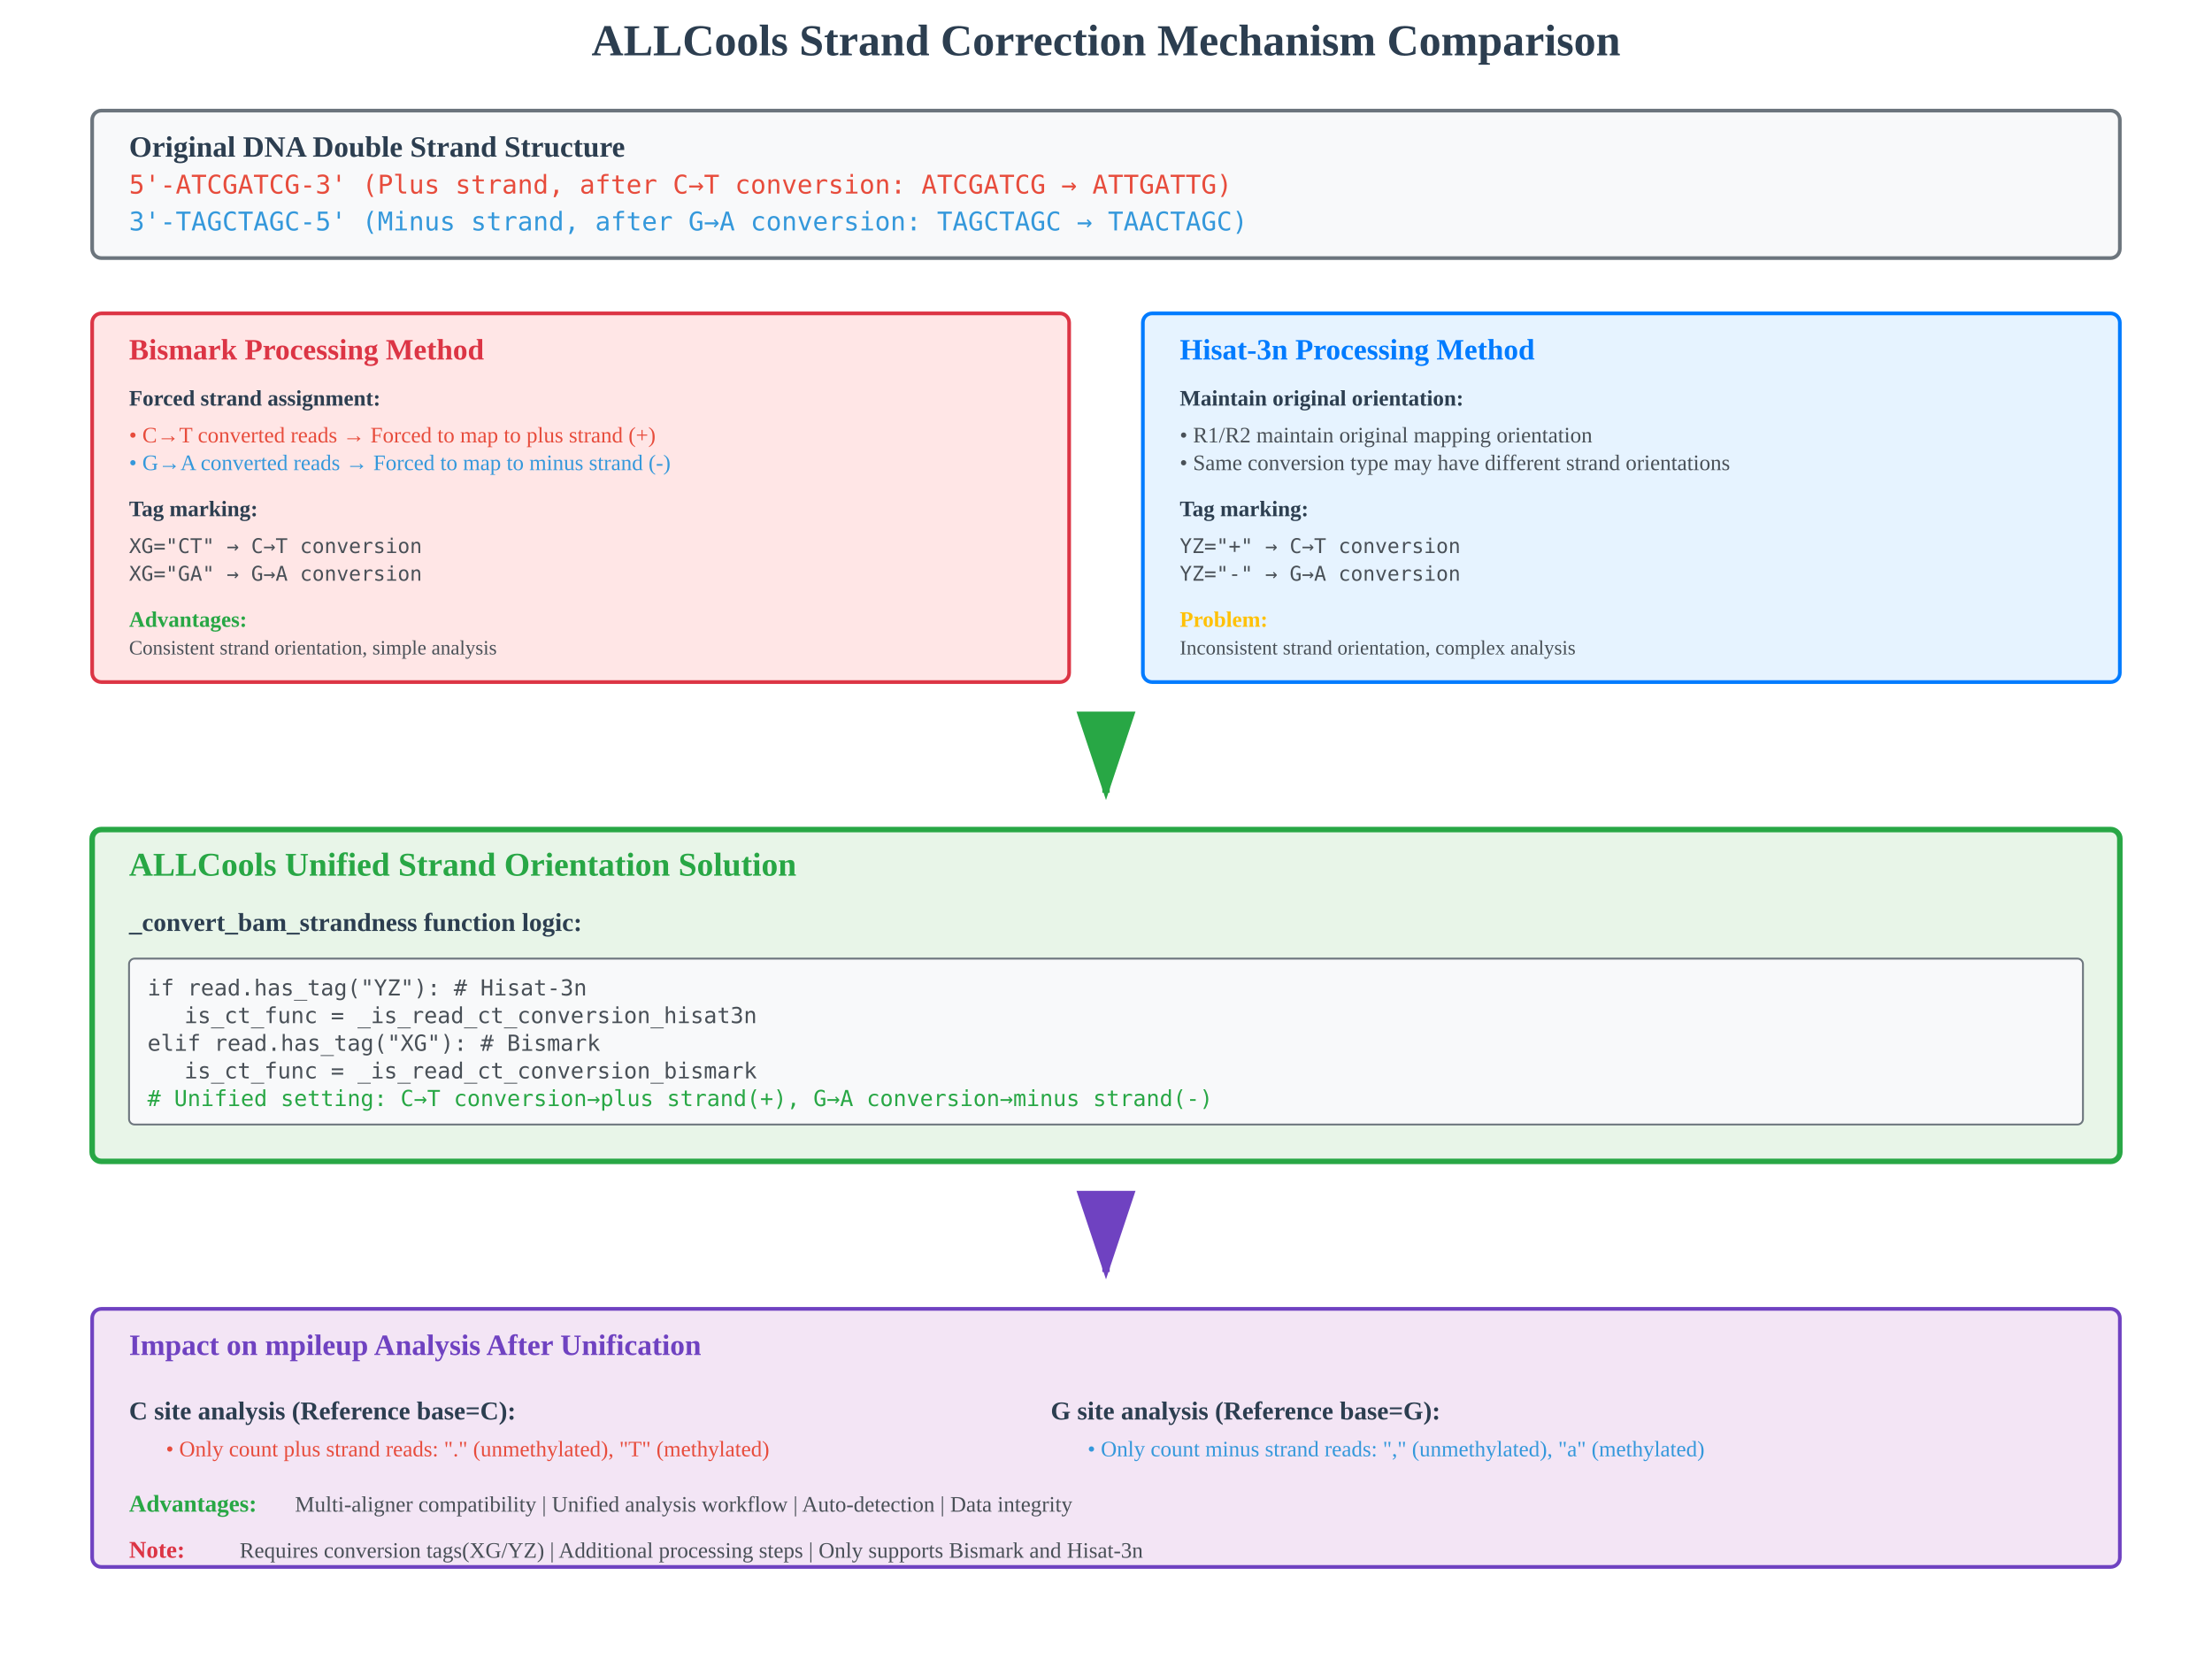
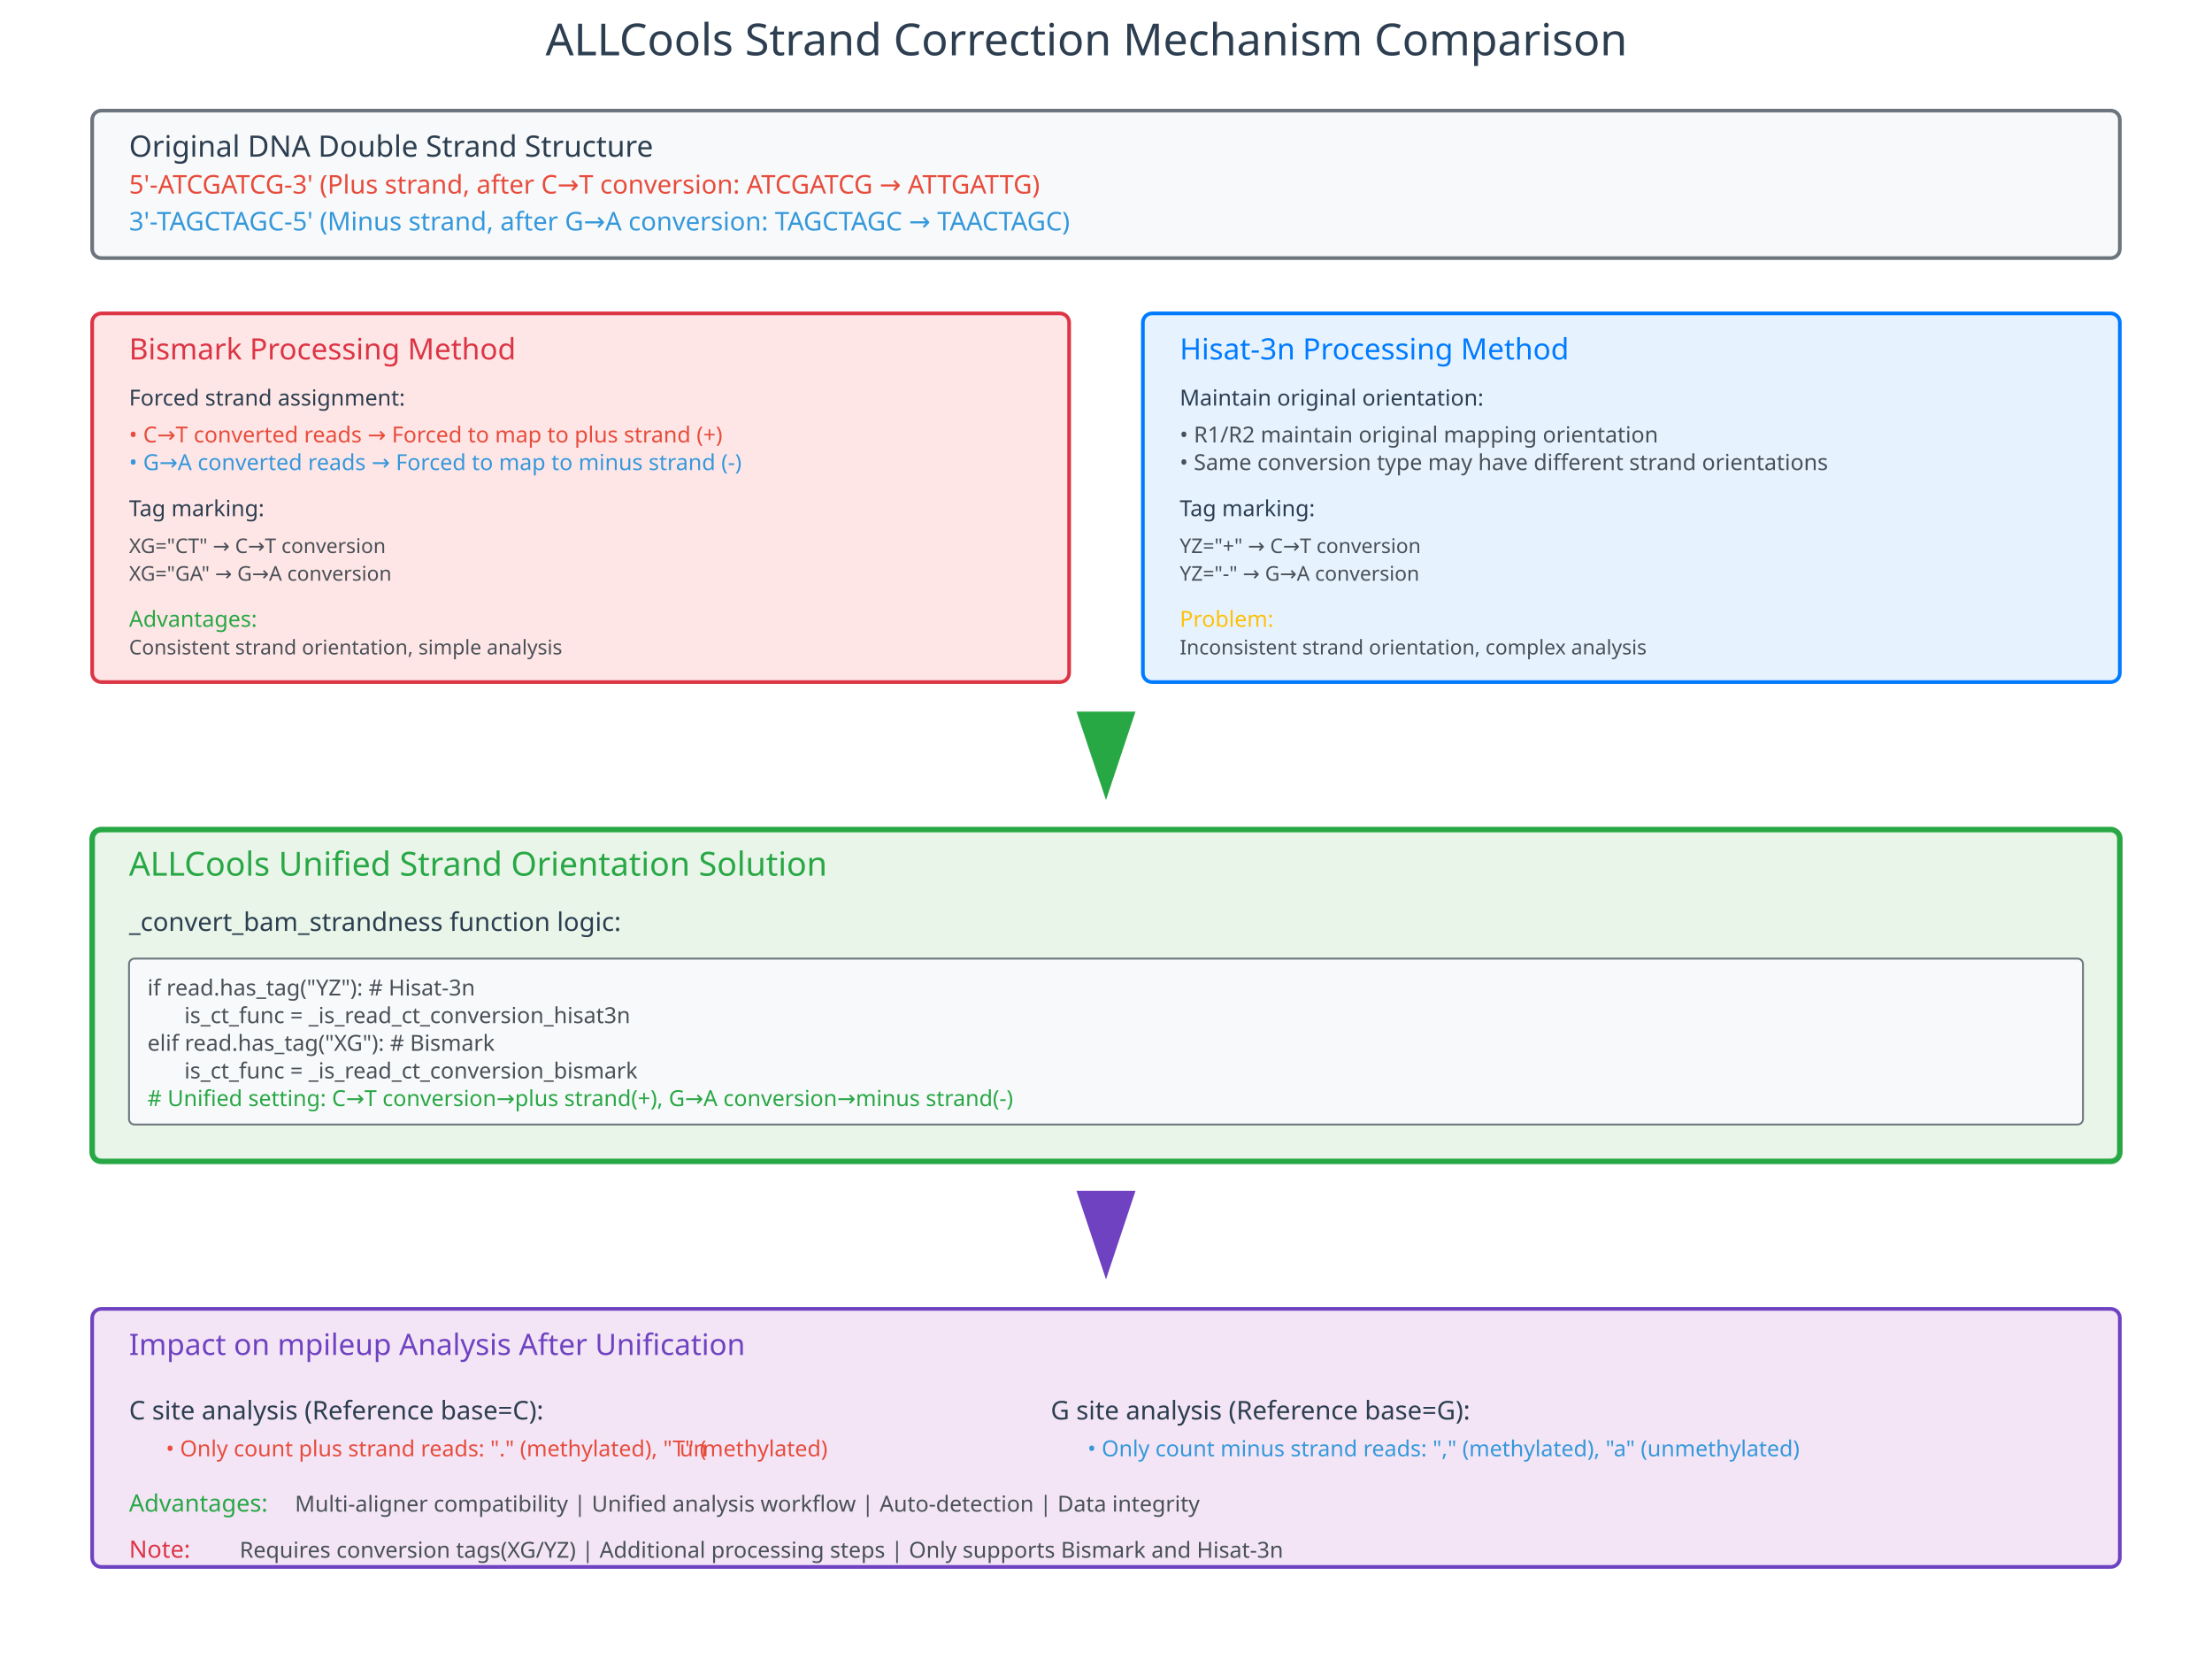
- <svg xmlns="http://www.w3.org/2000/svg" width="1200" height="900">
-   <text x="600" y="30" text-anchor="middle" font-size="24" font-weight="bold" fill="#2c3e50">
-     ALLCools Strand Correction Mechanism Comparison
-   </text>
+ <svg xmlns="http://www.w3.org/2000/svg" version="1.1" id="图层_1" x="0px" y="0px" viewBox="0 0 1200 900" style="enable-background:new 0 0 1200 900;" xml:space="preserve">
+   <style type="text/css">
+ 	.st0{fill:#2C3E50;}
+ 	.st1{font-family:'Arial-BoldMT';}
+ 	.st2{font-size:24px;}
+ 	.st3{fill:#F8F9FA;stroke:#6C757D;stroke-width:2;}
+ 	.st4{font-size:16px;}
+ 	.st5{fill:#E74C3C;}
+ 	.st6{font-family:'CourierNewPSMT';}
+ 	.st7{font-size:14px;}
+ 	.st8{fill:#3498DB;}
+ 	.st9{fill:#FFE6E6;stroke:#DC3545;stroke-width:2;}
+ 	.st10{fill:#DC3545;}
+ 	.st11{font-size:12px;}
+ 	.st12{font-family:'ArialMT';}
+ 	.st13{fill:#495057;}
+ 	.st14{font-size:11px;}
+ 	.st15{fill:#28A745;}
+ 	.st16{fill:#E6F3FF;stroke:#007BFF;stroke-width:2;}
+ 	.st17{fill:#007BFF;}
+ 	.st18{fill:#FFC107;}
+ 	.st19{fill:none;}
+ 	.st20{fill:#E8F5E8;stroke:#28A745;stroke-width:3;}
+ 	.st21{font-size:18px;}
+ 	.st22{fill:#F8F9FA;stroke:#6C757D;}
+ 	.st23{fill:#6F42C1;}
+ 	.st24{fill:#F3E5F5;stroke:#6F42C1;stroke-width:2;}
+ 	.st25{enable-background:new    ;}
+ 	.st26{font-family:'AdobeSongStd-Light-GBpc-EUC-H';}
+ 	.st27{font-size:13px;}
+ </style>
+   <text transform="matrix(1 0 0 1 295.9629 30)" class="st0 st1 st2">ALLCools Strand Correction Mechanism Comparison</text>
  <g transform="translate(50, 60)">
-     <rect x="0" y="0" width="1100" height="80" fill="#f8f9fa" stroke="#6c757d" stroke-width="2" rx="5" />
-     <text x="20" y="25" font-size="16" font-weight="bold" fill="#2c3e50">Original DNA Double Strand Structure</text>
-     <text x="20" y="45" font-size="14" font-family="monospace" fill="#e74c3c">
-       5'-ATCGATCG-3'  (Plus strand, after C→T conversion: ATCGATCG → ATTGATTG)
-     </text>
-     <text x="20" y="65" font-size="14" font-family="monospace" fill="#3498db">
-       3'-TAGCTAGC-5'  (Minus strand, after G→A conversion: TAGCTAGC → TAACTAGC)
-     </text>
+     <path class="st3" d="M5,0h1090c2.8,0,5,2.2,5,5v70c0,2.8-2.2,5-5,5H5c-2.8,0-5-2.2-5-5V5C0,2.2,2.2,0,5,0z" />
+     <text transform="matrix(1 0 0 1 20 25)" class="st0 st1 st4">Original DNA Double Strand Structure</text>
+     <text transform="matrix(1 0 0 1 20 45)" class="st5 st6 st7">5'-ATCGATCG-3' (Plus strand, after C→T conversion: ATCGATCG → ATTGATTG)</text>
+     <text transform="matrix(1 0 0 1 20 65)" class="st8 st6 st7">3'-TAGCTAGC-5' (Minus strand, after G→A conversion: TAGCTAGC → TAACTAGC)</text>
  </g>
  <g transform="translate(50, 170)">
-     <rect x="0" y="0" width="530" height="200" fill="#ffe6e6" stroke="#dc3545" stroke-width="2" rx="5" />
-     <text x="20" y="25" font-size="16" font-weight="bold" fill="#dc3545">Bismark Processing Method</text>
-     <text x="20" y="50" font-size="12" font-weight="bold" fill="#2c3e50">Forced strand assignment:</text>
-     <text x="20" y="70" font-size="12" fill="#e74c3c">• C→T converted reads → Forced to map to plus strand (+)</text>
-     <text x="20" y="85" font-size="12" fill="#3498db">• G→A converted reads → Forced to map to minus strand (-)</text>
-     <text x="20" y="110" font-size="12" font-weight="bold" fill="#2c3e50">Tag marking:</text>
-     <text x="20" y="130" font-size="11" font-family="monospace" fill="#495057">XG="CT" → C→T conversion</text>
-     <text x="20" y="145" font-size="11" font-family="monospace" fill="#495057">XG="GA" → G→A conversion</text>
-     <text x="20" y="170" font-size="12" font-weight="bold" fill="#28a745">Advantages:</text>
-     <text x="20" y="185" font-size="11" fill="#495057">Consistent strand orientation, simple analysis</text>
+     <path class="st9" d="M5,0h520c2.8,0,5,2.2,5,5v190c0,2.8-2.2,5-5,5H5c-2.8,0-5-2.2-5-5V5C0,2.2,2.2,0,5,0z" />
+     <text transform="matrix(1 0 0 1 20 25)" class="st10 st1 st4">Bismark Processing Method</text>
+     <text transform="matrix(1 0 0 1 20 50)" class="st0 st1 st11">Forced strand assignment:</text>
+     <text transform="matrix(1 0 0 1 20 70)" class="st5 st12 st11">• C→T converted reads → Forced to map to plus strand (+)</text>
+     <text transform="matrix(1 0 0 1 20 85)" class="st8 st12 st11">• G→A converted reads → Forced to map to minus strand (-)</text>
+     <text transform="matrix(1 0 0 1 20 110)" class="st0 st1 st11">Tag marking:</text>
+     <text transform="matrix(1 0 0 1 20 130)" class="st13 st6 st14">XG="CT" → C→T conversion</text>
+     <text transform="matrix(1 0 0 1 20 145)" class="st13 st6 st14">XG="GA" → G→A conversion</text>
+     <text transform="matrix(1 0 0 1 20 170)" class="st15 st1 st11">Advantages:</text>
+     <text transform="matrix(1 0 0 1 20 185)" class="st13 st12 st14">Consistent strand orientation, simple analysis</text>
  </g>
  <g transform="translate(620, 170)">
-     <rect x="0" y="0" width="530" height="200" fill="#e6f3ff" stroke="#007bff" stroke-width="2" rx="5" />
-     <text x="20" y="25" font-size="16" font-weight="bold" fill="#007bff">Hisat-3n Processing Method</text>
-     <text x="20" y="50" font-size="12" font-weight="bold" fill="#2c3e50">Maintain original orientation:</text>
-     <text x="20" y="70" font-size="12" fill="#495057">• R1/R2 maintain original mapping orientation</text>
-     <text x="20" y="85" font-size="12" fill="#495057">• Same conversion type may have different strand orientations</text>
-     <text x="20" y="110" font-size="12" font-weight="bold" fill="#2c3e50">Tag marking:</text>
-     <text x="20" y="130" font-size="11" font-family="monospace" fill="#495057">YZ="+" → C→T conversion</text>
-     <text x="20" y="145" font-size="11" font-family="monospace" fill="#495057">YZ="-" → G→A conversion</text>
-     <text x="20" y="170" font-size="12" font-weight="bold" fill="#ffc107">Problem:</text>
-     <text x="20" y="185" font-size="11" fill="#495057">Inconsistent strand orientation, complex analysis</text>
+     <path class="st16" d="M5,0h520c2.8,0,5,2.2,5,5v190c0,2.8-2.2,5-5,5H5c-2.8,0-5-2.2-5-5V5C0,2.2,2.2,0,5,0z" />
+     <text transform="matrix(1 0 0 1 20 25)" class="st17 st1 st4">Hisat-3n Processing Method</text>
+     <text transform="matrix(1 0 0 1 20 50)" class="st0 st1 st11">Maintain original orientation:</text>
+     <text transform="matrix(1 0 0 1 20 70)" class="st13 st12 st11">• R1/R2 maintain original mapping orientation</text>
+     <text transform="matrix(1 0 0 1 20 85)" class="st13 st12 st11">• Same conversion type may have different strand orientations</text>
+     <text transform="matrix(1 0 0 1 20 110)" class="st0 st1 st11">Tag marking:</text>
+     <text transform="matrix(1 0 0 1 20 130)" class="st13 st6 st14">YZ="+" → C→T conversion</text>
+     <text transform="matrix(1 0 0 1 20 145)" class="st13 st6 st14">YZ="-" → G→A conversion</text>
+     <text transform="matrix(1 0 0 1 20 170)" class="st18 st1 st11">Problem:</text>
+     <text transform="matrix(1 0 0 1 20 185)" class="st13 st12 st14">Inconsistent strand orientation, complex analysis</text>
  </g>
-   <path d="M 600 390 L 600 430" stroke="#28a745" stroke-width="4" marker-end="url(#arrowhead)" fill="none" />
+   <path class="st19" d="" />
+   <polygon class="st15" points="616,386 600,434 584,386 " />
+   <path marker-end="url(#arrowhead)" class="st15" d="M600,430" />
  <g transform="translate(50, 450)">
-     <rect x="0" y="0" width="1100" height="180" fill="#e8f5e8" stroke="#28a745" stroke-width="3" rx="5" />
-     <text x="20" y="25" font-size="18" font-weight="bold" fill="#28a745">ALLCools Unified Strand Orientation Solution</text>
-     <text x="20" y="55" font-size="14" font-weight="bold" fill="#2c3e50">_convert_bam_strandness function logic:</text>
+     <path class="st20" d="M5,0h1090c2.8,0,5,2.2,5,5v170c0,2.8-2.2,5-5,5H5c-2.8,0-5-2.2-5-5V5C0,2.2,2.2,0,5,0z" />
+     <text transform="matrix(1 0 0 1 20 25)" class="st15 st1 st21">ALLCools Unified Strand Orientation Solution</text>
+     <text transform="matrix(1 0 0 1 20 55)" class="st0 st1 st7">_convert_bam_strandness function logic:</text>
    <g transform="translate(20, 70)">
-       <rect x="0" y="0" width="1060" height="90" fill="#f8f9fa" stroke="#6c757d" stroke-width="1" rx="3" />
-       <text x="10" y="20" font-size="12" font-family="monospace" fill="#495057">
-         if read.has_tag("YZ"):  # Hisat-3n
-       </text>
-       <text x="30" y="35" font-size="12" font-family="monospace" fill="#495057">
-         is_ct_func = _is_read_ct_conversion_hisat3n
-       </text>
-       <text x="10" y="50" font-size="12" font-family="monospace" fill="#495057">
-         elif read.has_tag("XG"):  # Bismark
-       </text>
-       <text x="30" y="65" font-size="12" font-family="monospace" fill="#495057">
-         is_ct_func = _is_read_ct_conversion_bismark
-       </text>
-       <text x="10" y="80" font-size="12" font-family="monospace" fill="#28a745">
-         # Unified setting: C→T conversion→plus strand(+), G→A conversion→minus strand(-)
-       </text>
+       <path class="st22" d="M3,0h1054c1.7,0,3,1.3,3,3v84c0,1.7-1.3,3-3,3H3c-1.7,0-3-1.3-3-3V3C0,1.3,1.3,0,3,0z" />
+       <text transform="matrix(1 0 0 1 10 20)" class="st13 st6 st11">if read.has_tag("YZ"): # Hisat-3n</text>
+       <text transform="matrix(1 0 0 1 30 35)" class="st13 st6 st11">is_ct_func = _is_read_ct_conversion_hisat3n</text>
+       <text transform="matrix(1 0 0 1 10 50)" class="st13 st6 st11">elif read.has_tag("XG"): # Bismark</text>
+       <text transform="matrix(1 0 0 1 30 65)" class="st13 st6 st11">is_ct_func = _is_read_ct_conversion_bismark</text>
+       <text transform="matrix(1 0 0 1 10 80)" class="st15 st6 st11"># Unified setting: C→T conversion→plus strand(+), G→A conversion→minus strand(-)</text>
    </g>
  </g>
-   <path d="M 600 650 L 600 690" stroke="#6f42c1" stroke-width="4" marker-end="url(#arrowhead2)" fill="none" />
+   <path class="st19" d="" />
+   <polygon class="st23" points="616,646 600,694 584,646 " />
+   <path marker-end="url(#arrowhead2)" class="st23" d="M600,690" />
  <g transform="translate(50, 710)">
-     <rect x="0" y="0" width="1100" height="140" fill="#f3e5f5" stroke="#6f42c1" stroke-width="2" rx="5" />
-     <text x="20" y="25" font-size="16" font-weight="bold" fill="#6f42c1">Impact on mpileup Analysis After Unification</text>
+     <path class="st24" d="M5,0h1090c2.8,0,5,2.2,5,5v130c0,2.8-2.2,5-5,5H5c-2.8,0-5-2.2-5-5V5C0,2.2,2.2,0,5,0z" />
+     <text transform="matrix(1 0 0 1 20 25)" class="st23 st1 st4">Impact on mpileup Analysis After Unification</text>
    <g transform="translate(20, 40)">
-       <text x="0" y="20" font-size="14" font-weight="bold" fill="#2c3e50">C site analysis (Reference base=C):</text>
-       <text x="20" y="40" font-size="12" fill="#e74c3c">• Only count plus strand reads: "." (unmethylated), "T" (methylated)</text>
-       <text x="500" y="20" font-size="14" font-weight="bold" fill="#2c3e50">G site analysis (Reference base=G):</text>
-       <text x="520" y="40" font-size="12" fill="#3498db">• Only count minus strand reads: "," (unmethylated), "a" (methylated)</text>
-       <text x="0" y="70" font-size="13" font-weight="bold" fill="#28a745">Advantages:</text>
-       <text x="90" y="70" font-size="12" fill="#495057">Multi-aligner compatibility | Unified analysis workflow | Auto-detection | Data integrity</text>
-       <text x="0" y="95" font-size="13" font-weight="bold" fill="#dc3545">Note:</text>
-       <text x="60" y="95" font-size="12" fill="#495057">Requires conversion tags(XG/YZ) | Additional processing steps | Only supports Bismark and Hisat-3n</text>
+       <text transform="matrix(1 0 0 1 0 20)" class="st0 st1 st7">C site analysis (Reference base=C):</text>
+       <text transform="matrix(1 0 0 1 20 40)" class="st25">
+         <tspan x="0" y="0" class="st5 st12 st11">• Only count plus strand reads: "." (methylated), "T" (</tspan>
+         <tspan x="278.7" y="0" class="st5 st26 st11">un</tspan>
+         <tspan x="291.2" y="0" class="st5 st12 st11">methylated)</tspan>
+       </text>
+       <text transform="matrix(1 0 0 1 500 20)" class="st0 st1 st7">G site analysis (Reference base=G):</text>
+       <text transform="matrix(1 0 0 1 520 40)" class="st8 st12 st11">• Only count minus strand reads: "," (methylated), "a" (unmethylated)</text>
+       <text transform="matrix(1 0 0 1 0 70)" class="st15 st1 st27">Advantages:</text>
+       <text transform="matrix(1 0 0 1 90 70)" class="st13 st12 st11">Multi-aligner compatibility | Unified analysis workflow | Auto-detection | Data integrity</text>
+       <text transform="matrix(1 0 0 1 0 95)" class="st10 st1 st27">Note:</text>
+       <text transform="matrix(1 0 0 1 60 95)" class="st13 st12 st11">Requires conversion tags(XG/YZ) | Additional processing steps | Only supports Bismark and Hisat-3n</text>
    </g>
  </g>
-   <defs>
-     <marker id="arrowhead" markerWidth="12" markerHeight="8" refX="11" refY="4" orient="auto">
-       <polygon points="0 0, 12 4, 0 8" fill="#28a745" />
-     </marker>
-     <marker id="arrowhead2" markerWidth="12" markerHeight="8" refX="11" refY="4" orient="auto">
-       <polygon points="0 0, 12 4, 0 8" fill="#6f42c1" />
-     </marker>
-   </defs>
</svg>
